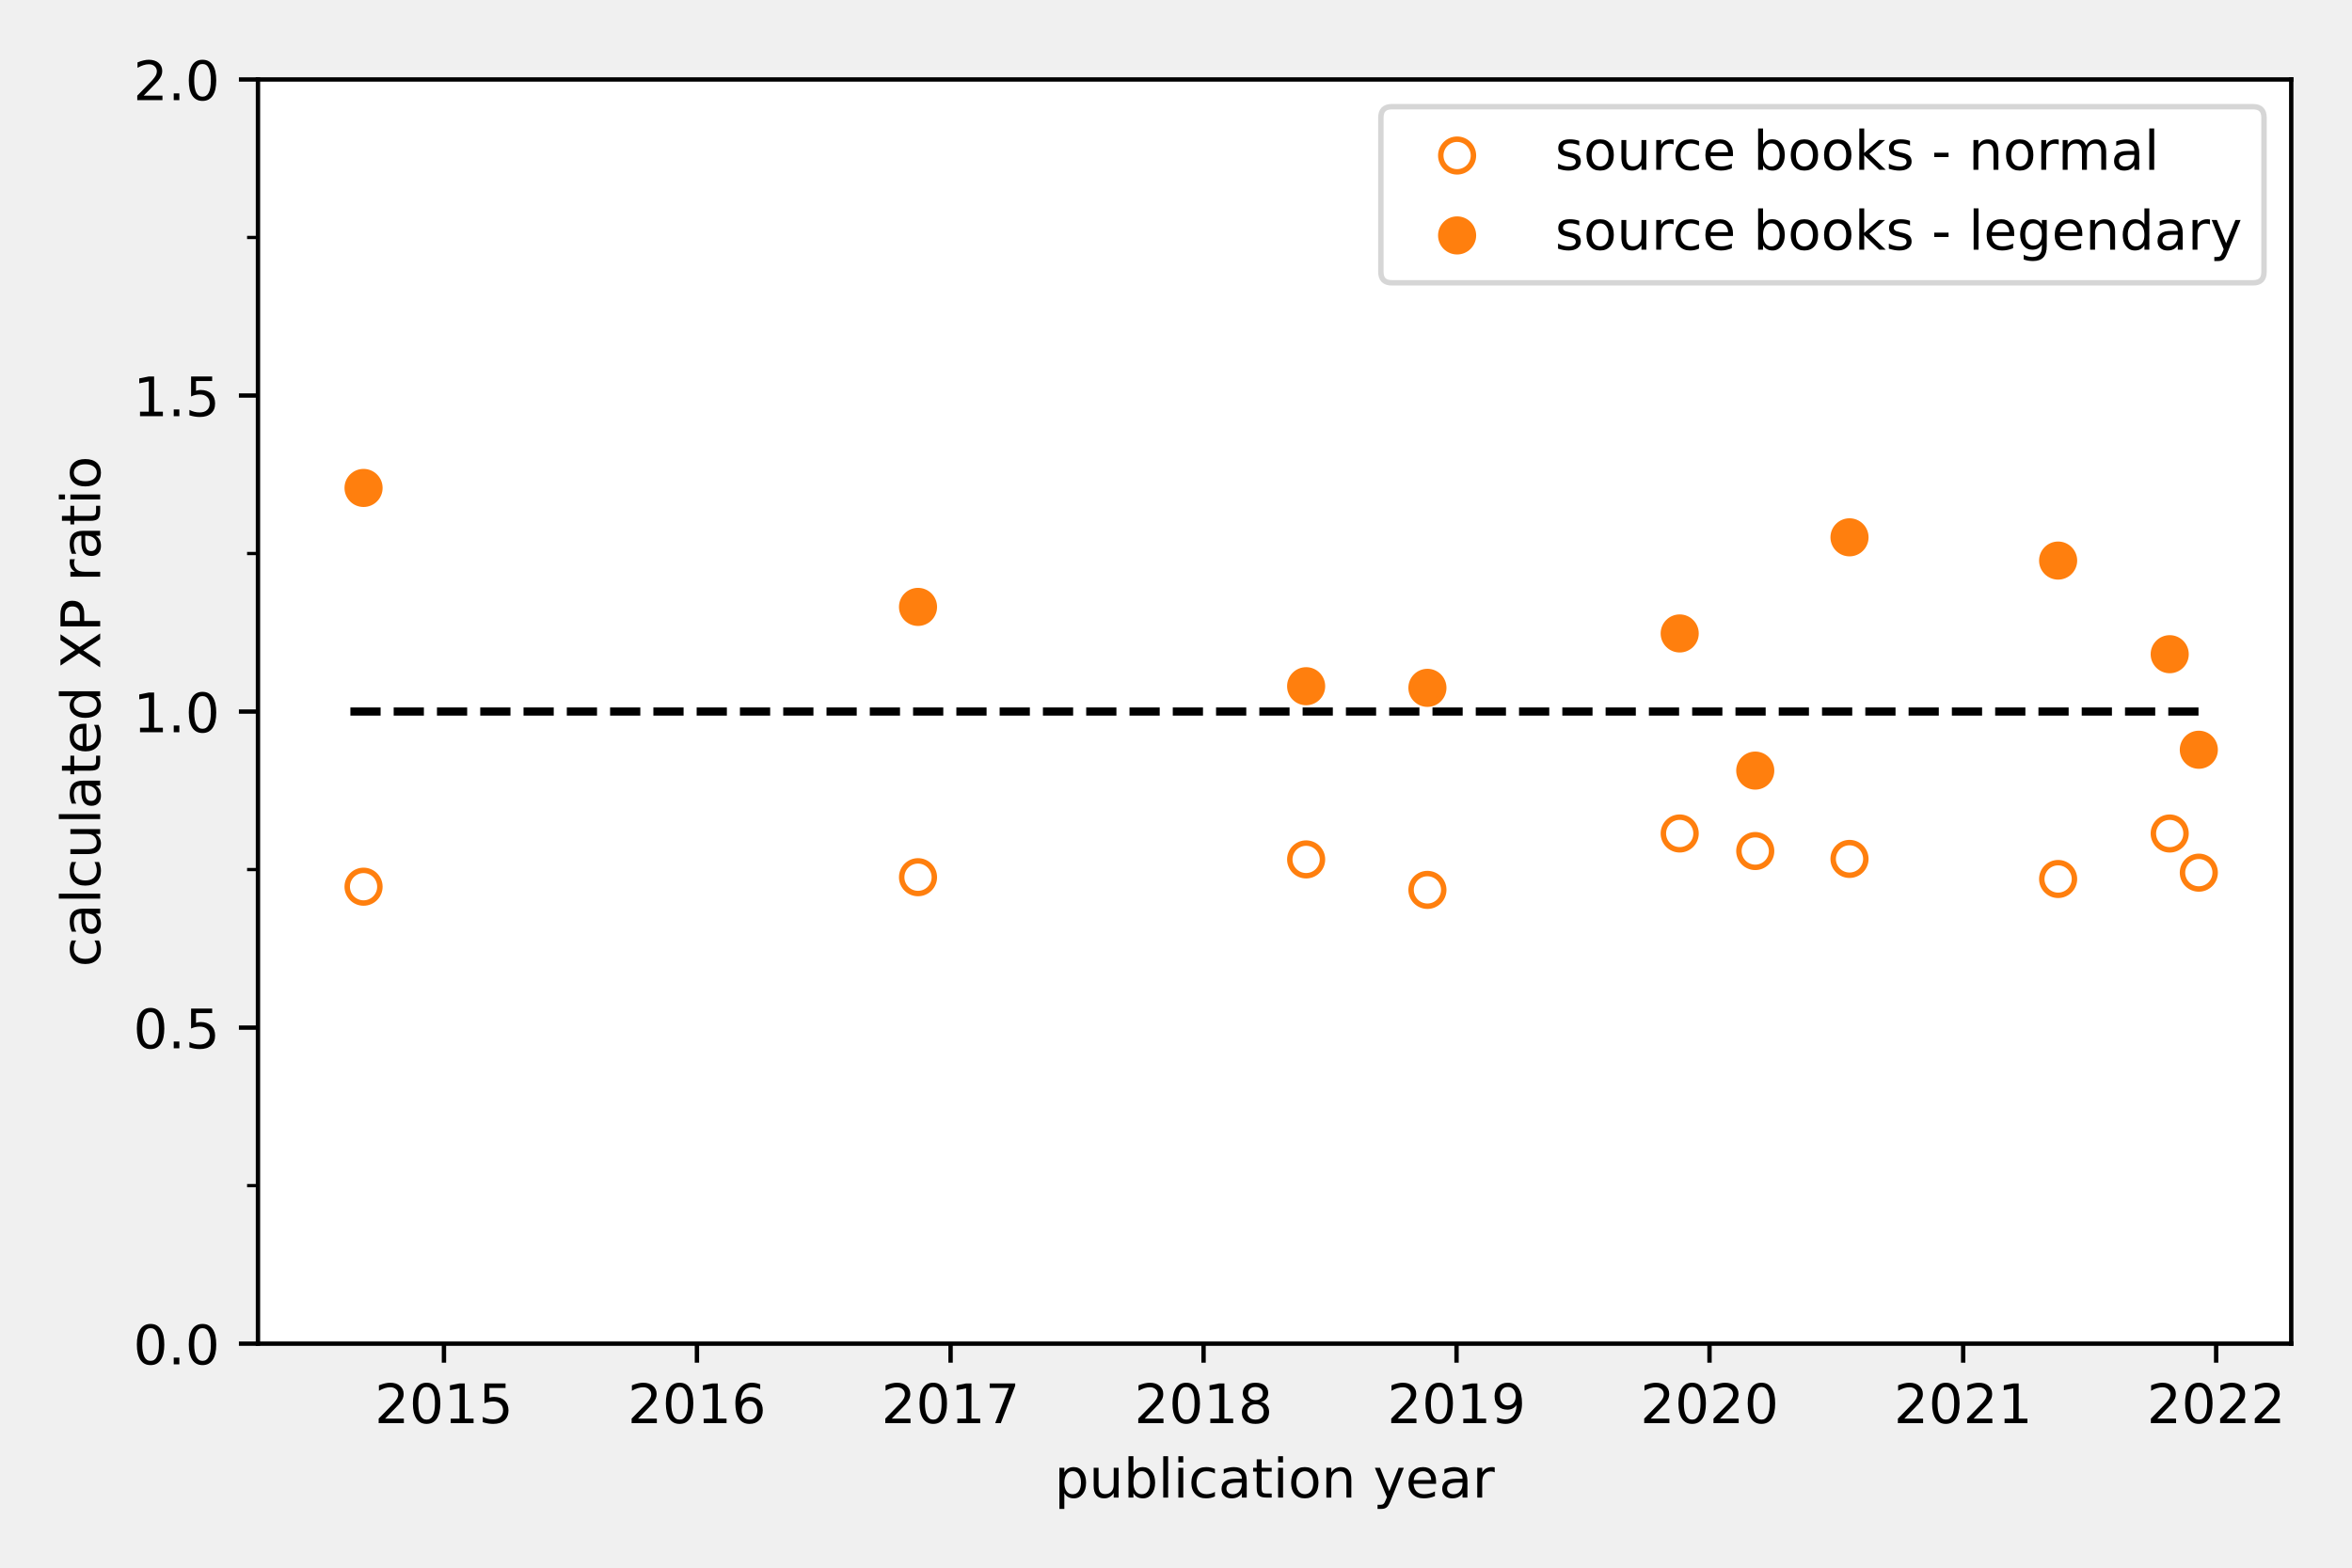
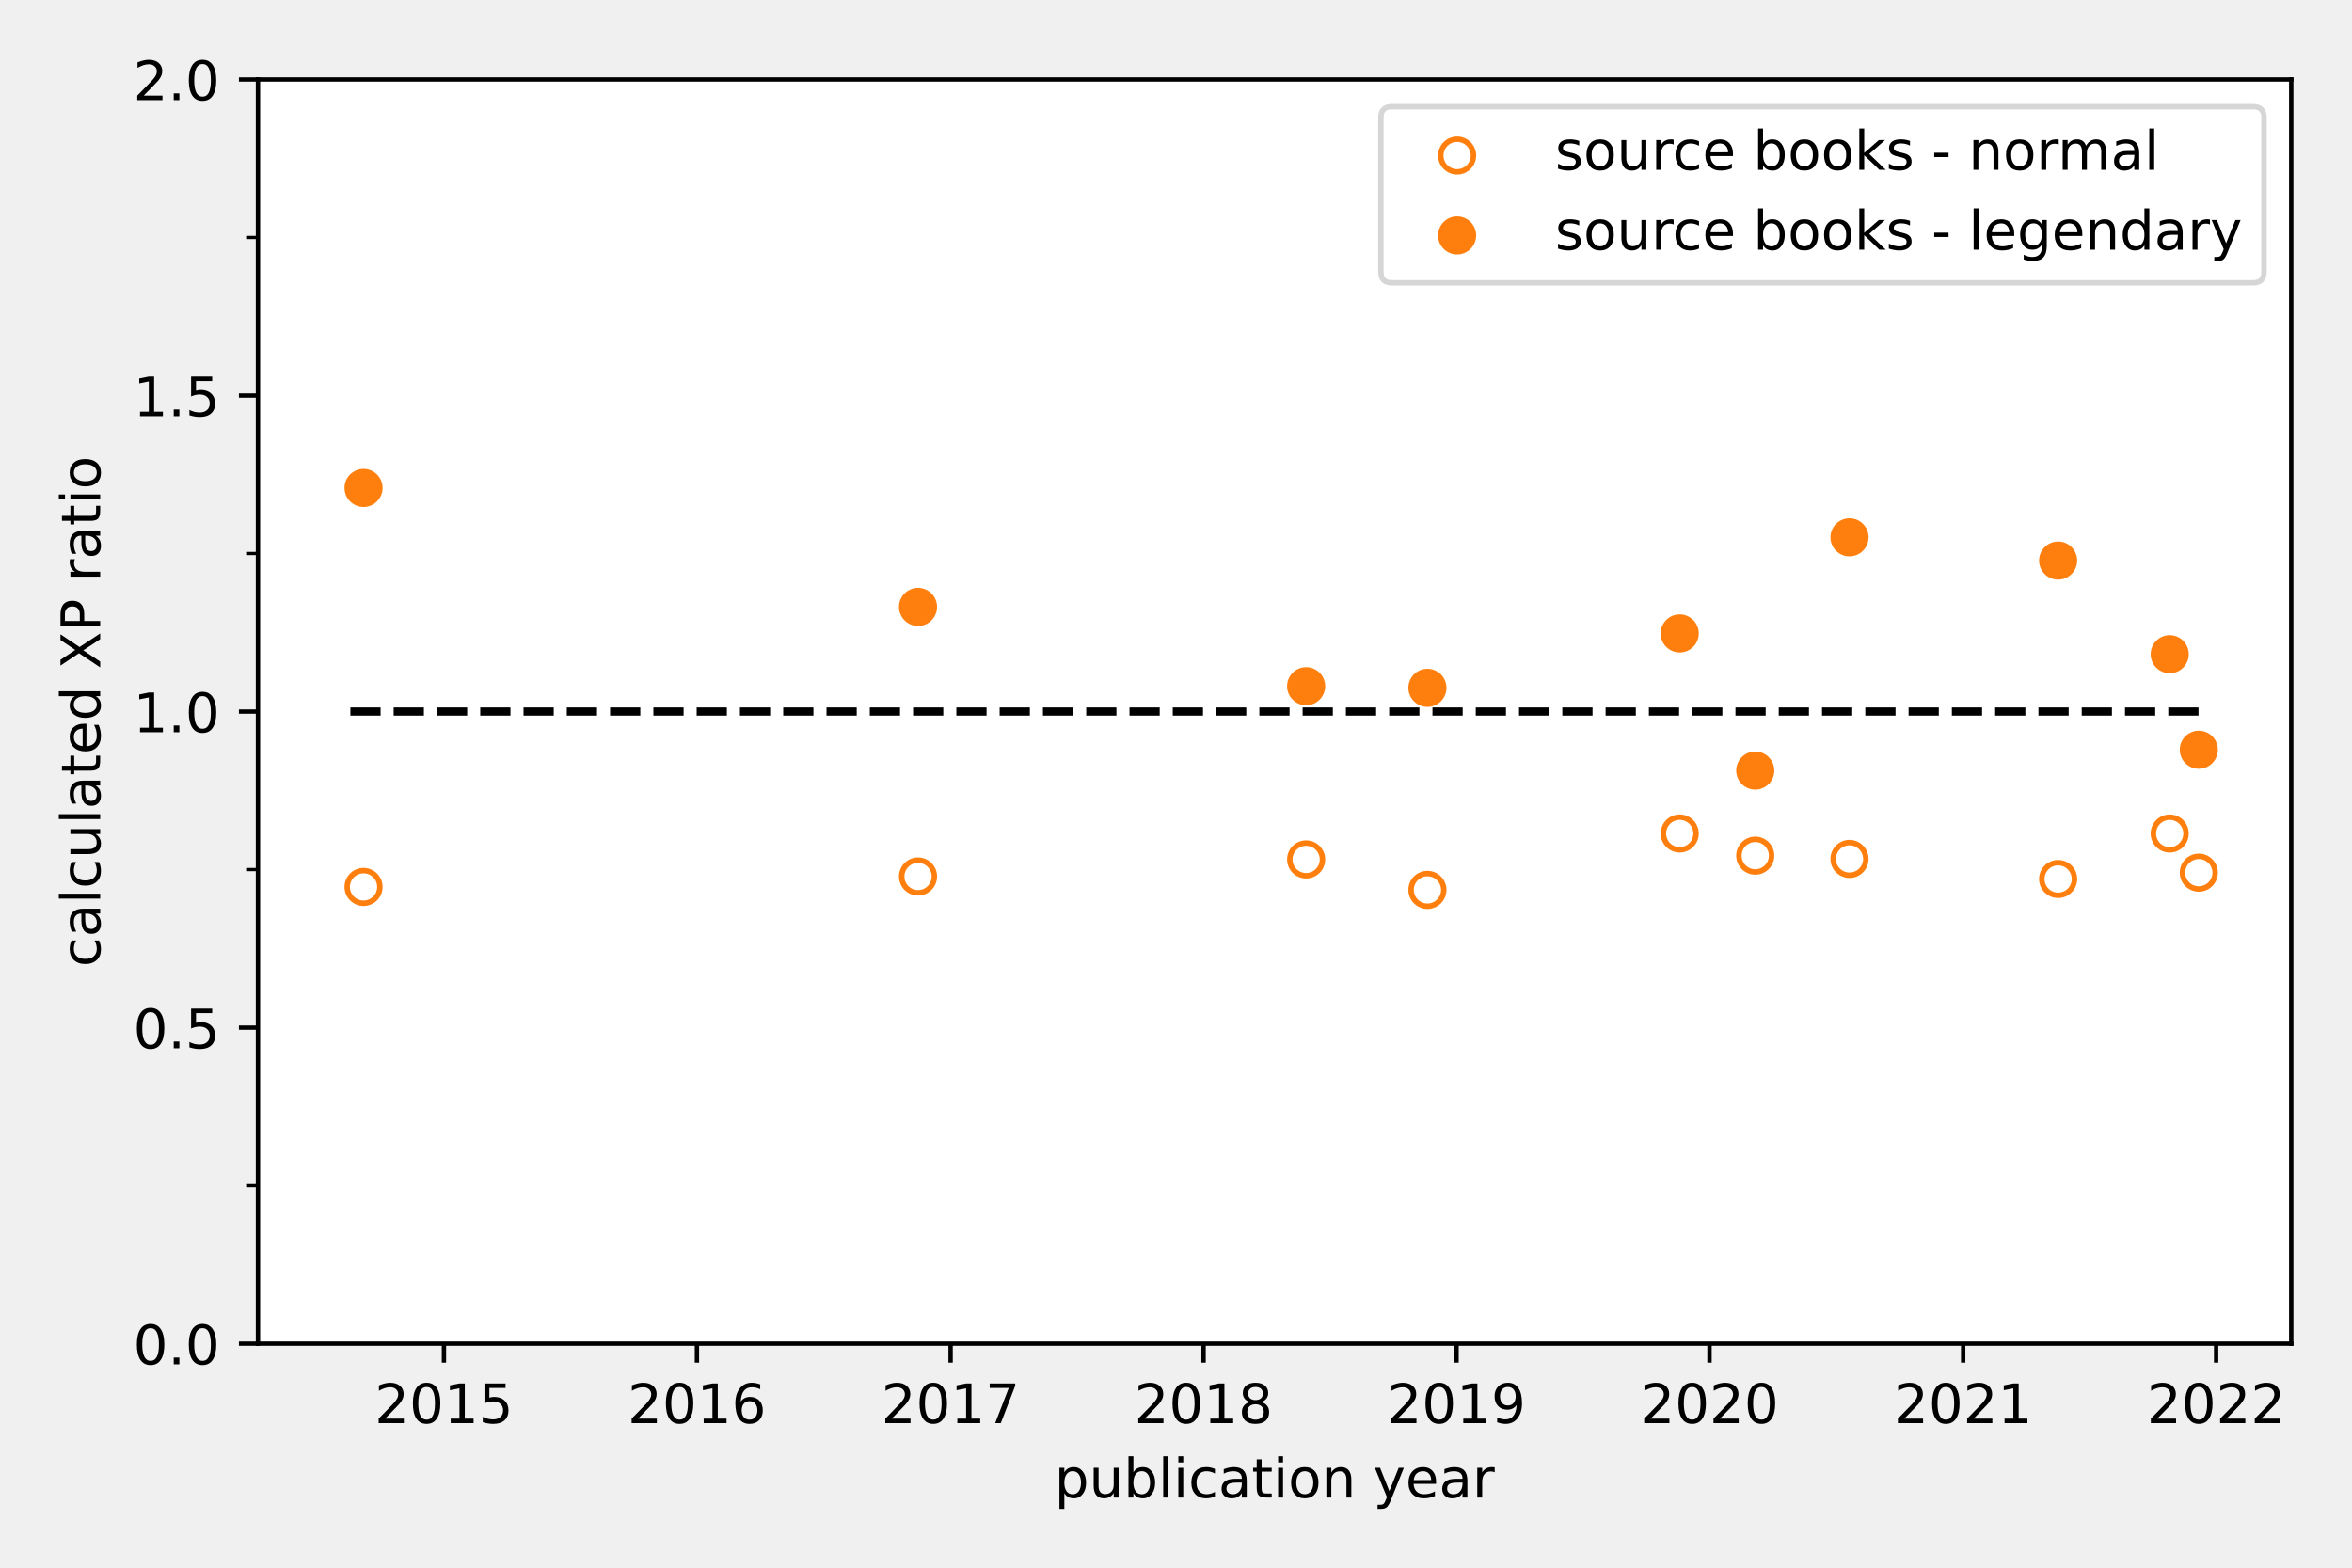
<svg xmlns="http://www.w3.org/2000/svg" xmlns:xlink="http://www.w3.org/1999/xlink" height="288pt" version="1.1" viewBox="0 0 432 288" width="432pt">
  <defs>
    <style type="text/css">*{stroke-linecap:butt;stroke-linejoin:round;}</style>
  </defs>
  <g id="figure_1">
    <g id="patch_1">
      <path d="M 0 288  L 432 288  L 432 0  L 0 0  z " style="fill:none;" />
    </g>
    <g id="axes_1">
      <g id="patch_2">
        <path d="M 47.381 246.844  L 420.84 246.844  L 420.84 14.599  L 47.381 14.599  z " style="fill:#ffffff;" />
      </g>
      <g id="PathCollection_1">
        <defs>
-           <path d="M 0 3  C 0.796 3 1.559 2.684 2.121 2.121  C 2.684 1.559 3 0.796 3 -0  C 3 -0.796 2.684 -1.559 2.121 -2.121  C 1.559 -2.684 0.796 -3 0 -3  C -0.796 -3 -1.559 -2.684 -2.121 -2.121  C -2.684 -1.559 -3 -0.796 -3 0  C -3 0.796 -2.684 1.559 -2.121 2.121  C -1.559 2.684 -0.796 3 0 3  z " id="C0_0_295afe7f9f" />
+           <path d="M 0 3  C 0.796 3 1.559 2.684 2.121 2.121  C 2.684 1.559 3 0.796 3 -0  C 3 -0.796 2.684 -1.559 2.121 -2.121  C 1.559 -2.684 0.796 -3 0 -3  C -0.796 -3 -1.559 -2.684 -2.121 -2.121  C -2.684 -1.559 -3 -0.796 -3 0  C -3 0.796 -2.684 1.559 -2.121 2.121  C -1.559 2.684 -0.796 3 0 3  z " id="C0_0_78874520a0" />
        </defs>
-         <g clip-path="url(#pb93bf163ab)">
-           <use style="fill:none;stroke:#ff7f0e;" x="66.775" xlink:href="#C0_0_295afe7f9f" y="162.896" />
-         </g>
-         <g clip-path="url(#pb93bf163ab)">
-           <use style="fill:none;stroke:#ff7f0e;" x="168.615" xlink:href="#C0_0_295afe7f9f" y="161.152" />
-         </g>
-         <g clip-path="url(#pb93bf163ab)">
-           <use style="fill:none;stroke:#ff7f0e;" x="239.903" xlink:href="#C0_0_295afe7f9f" y="157.883" />
-         </g>
-         <g clip-path="url(#pb93bf163ab)">
-           <use style="fill:none;stroke:#ff7f0e;" x="262.18" xlink:href="#C0_0_295afe7f9f" y="163.482" />
-         </g>
-         <g clip-path="url(#pb93bf163ab)">
-           <use style="fill:none;stroke:#ff7f0e;" x="308.517" xlink:href="#C0_0_295afe7f9f" y="153.119" />
-         </g>
-         <g clip-path="url(#pb93bf163ab)">
-           <use style="fill:none;stroke:#ff7f0e;" x="322.393" xlink:href="#C0_0_295afe7f9f" y="156.344" />
-         </g>
-         <g clip-path="url(#pb93bf163ab)">
-           <use style="fill:none;stroke:#ff7f0e;" x="339.706" xlink:href="#C0_0_295afe7f9f" y="157.791" />
-         </g>
-         <g clip-path="url(#pb93bf163ab)">
-           <use style="fill:none;stroke:#ff7f0e;" x="378.023" xlink:href="#C0_0_295afe7f9f" y="161.48" />
-         </g>
-         <g clip-path="url(#pb93bf163ab)">
-           <use style="fill:none;stroke:#ff7f0e;" x="398.518" xlink:href="#C0_0_295afe7f9f" y="153.124" />
-         </g>
-         <g clip-path="url(#pb93bf163ab)">
-           <use style="fill:none;stroke:#ff7f0e;" x="403.865" xlink:href="#C0_0_295afe7f9f" y="160.316" />
+         <g clip-path="url(#pe27e375b12)">
+           <use style="fill:none;stroke:#ff7f0e;" x="66.775" xlink:href="#C0_0_78874520a0" y="162.939" />
+         </g>
+         <g clip-path="url(#pe27e375b12)">
+           <use style="fill:none;stroke:#ff7f0e;" x="168.615" xlink:href="#C0_0_78874520a0" y="161.017" />
+         </g>
+         <g clip-path="url(#pe27e375b12)">
+           <use style="fill:none;stroke:#ff7f0e;" x="239.903" xlink:href="#C0_0_78874520a0" y="157.883" />
+         </g>
+         <g clip-path="url(#pe27e375b12)">
+           <use style="fill:none;stroke:#ff7f0e;" x="262.18" xlink:href="#C0_0_78874520a0" y="163.482" />
+         </g>
+         <g clip-path="url(#pe27e375b12)">
+           <use style="fill:none;stroke:#ff7f0e;" x="308.517" xlink:href="#C0_0_78874520a0" y="153.119" />
+         </g>
+         <g clip-path="url(#pe27e375b12)">
+           <use style="fill:none;stroke:#ff7f0e;" x="322.393" xlink:href="#C0_0_78874520a0" y="157.192" />
+         </g>
+         <g clip-path="url(#pe27e375b12)">
+           <use style="fill:none;stroke:#ff7f0e;" x="339.706" xlink:href="#C0_0_78874520a0" y="157.791" />
+         </g>
+         <g clip-path="url(#pe27e375b12)">
+           <use style="fill:none;stroke:#ff7f0e;" x="378.023" xlink:href="#C0_0_78874520a0" y="161.48" />
+         </g>
+         <g clip-path="url(#pe27e375b12)">
+           <use style="fill:none;stroke:#ff7f0e;" x="398.518" xlink:href="#C0_0_78874520a0" y="153.124" />
+         </g>
+         <g clip-path="url(#pe27e375b12)">
+           <use style="fill:none;stroke:#ff7f0e;" x="403.865" xlink:href="#C0_0_78874520a0" y="160.316" />
        </g>
      </g>
      <g id="PathCollection_2">
        <defs>
-           <path d="M 0 3  C 0.796 3 1.559 2.684 2.121 2.121  C 2.684 1.559 3 0.796 3 0  C 3 -0.796 2.684 -1.559 2.121 -2.121  C 1.559 -2.684 0.796 -3 0 -3  C -0.796 -3 -1.559 -2.684 -2.121 -2.121  C -2.684 -1.559 -3 -0.796 -3 0  C -3 0.796 -2.684 1.559 -2.121 2.121  C -1.559 2.684 -0.796 3 0 3  z " id="m2cb273b0f8" style="stroke:#ff7f0e;" />
+           <path d="M 0 3  C 0.796 3 1.559 2.684 2.121 2.121  C 2.684 1.559 3 0.796 3 0  C 3 -0.796 2.684 -1.559 2.121 -2.121  C 1.559 -2.684 0.796 -3 0 -3  C -0.796 -3 -1.559 -2.684 -2.121 -2.121  C -2.684 -1.559 -3 -0.796 -3 0  C -3 0.796 -2.684 1.559 -2.121 2.121  C -1.559 2.684 -0.796 3 0 3  z " id="mf223917d2d" style="stroke:#ff7f0e;" />
        </defs>
-         <g clip-path="url(#pb93bf163ab)">
-           <use style="fill:#ff7f0e;stroke:#ff7f0e;" x="66.775" xlink:href="#m2cb273b0f8" y="89.64" />
-           <use style="fill:#ff7f0e;stroke:#ff7f0e;" x="168.615" xlink:href="#m2cb273b0f8" y="111.495" />
-           <use style="fill:#ff7f0e;stroke:#ff7f0e;" x="239.903" xlink:href="#m2cb273b0f8" y="126.065" />
-           <use style="fill:#ff7f0e;stroke:#ff7f0e;" x="262.18" xlink:href="#m2cb273b0f8" y="126.365" />
-           <use style="fill:#ff7f0e;stroke:#ff7f0e;" x="308.517" xlink:href="#m2cb273b0f8" y="116.371" />
-           <use style="fill:#ff7f0e;stroke:#ff7f0e;" x="322.393" xlink:href="#m2cb273b0f8" y="141.567" />
-           <use style="fill:#ff7f0e;stroke:#ff7f0e;" x="339.706" xlink:href="#m2cb273b0f8" y="98.712" />
-           <use style="fill:#ff7f0e;stroke:#ff7f0e;" x="378.023" xlink:href="#m2cb273b0f8" y="102.984" />
-           <use style="fill:#ff7f0e;stroke:#ff7f0e;" x="398.518" xlink:href="#m2cb273b0f8" y="120.184" />
-           <use style="fill:#ff7f0e;stroke:#ff7f0e;" x="403.865" xlink:href="#m2cb273b0f8" y="137.736" />
+         <g clip-path="url(#pe27e375b12)">
+           <use style="fill:#ff7f0e;stroke:#ff7f0e;" x="66.775" xlink:href="#mf223917d2d" y="89.64" />
+           <use style="fill:#ff7f0e;stroke:#ff7f0e;" x="168.615" xlink:href="#mf223917d2d" y="111.495" />
+           <use style="fill:#ff7f0e;stroke:#ff7f0e;" x="239.903" xlink:href="#mf223917d2d" y="126.065" />
+           <use style="fill:#ff7f0e;stroke:#ff7f0e;" x="262.18" xlink:href="#mf223917d2d" y="126.365" />
+           <use style="fill:#ff7f0e;stroke:#ff7f0e;" x="308.517" xlink:href="#mf223917d2d" y="116.371" />
+           <use style="fill:#ff7f0e;stroke:#ff7f0e;" x="322.393" xlink:href="#mf223917d2d" y="141.567" />
+           <use style="fill:#ff7f0e;stroke:#ff7f0e;" x="339.706" xlink:href="#mf223917d2d" y="98.712" />
+           <use style="fill:#ff7f0e;stroke:#ff7f0e;" x="378.023" xlink:href="#mf223917d2d" y="102.984" />
+           <use style="fill:#ff7f0e;stroke:#ff7f0e;" x="398.518" xlink:href="#mf223917d2d" y="120.184" />
+           <use style="fill:#ff7f0e;stroke:#ff7f0e;" x="403.865" xlink:href="#mf223917d2d" y="137.736" />
        </g>
      </g>
      <g id="matplotlib.axis_1">
        <g id="xtick_1">
          <g id="line2d_1">
            <defs>
-               <path d="M 0 0  L 0 3.5  " id="m33bad75047" style="stroke:#000000;stroke-width:0.8;" />
-             </defs>
-             <g>
-               <use style="stroke:#000000;stroke-width:0.8;" x="81.542" xlink:href="#m33bad75047" y="246.844" />
+               <path d="M 0 0  L 0 3.5  " id="mf3218c43c8" style="stroke:#000000;stroke-width:0.8;" />
+             </defs>
+             <g>
+               <use style="stroke:#000000;stroke-width:0.8;" x="81.542" xlink:href="#mf3218c43c8" y="246.844" />
            </g>
          </g>
          <g id="text_1">
            <g transform="translate(68.8171 261.4422)scale(0.1 -0.1)">
              <defs>
                <path d="M 19.188 8.297  L 53.609 8.297  L 53.609 0  L 7.328 0  L 7.328 8.297  Q 12.938 14.109 22.625 23.891  Q 32.328 33.688 34.812 36.531  Q 39.547 41.844 41.422 45.531  Q 43.312 49.219 43.312 52.781  Q 43.312 58.594 39.234 62.25  Q 35.156 65.922 28.609 65.922  Q 23.969 65.922 18.812 64.312  Q 13.672 62.703 7.812 59.422  L 7.812 69.391  Q 13.766 71.781 18.938 73  Q 24.125 74.219 28.422 74.219  Q 39.75 74.219 46.484 68.547  Q 53.219 62.891 53.219 53.422  Q 53.219 48.922 51.531 44.891  Q 49.859 40.875 45.406 35.406  Q 44.188 33.984 37.641 27.219  Q 31.109 20.453 19.188 8.297  z " id="DejaVuSans-50" />
                <path d="M 31.781 66.406  Q 24.172 66.406 20.328 58.906  Q 16.5 51.422 16.5 36.375  Q 16.5 21.391 20.328 13.891  Q 24.172 6.391 31.781 6.391  Q 39.453 6.391 43.281 13.891  Q 47.125 21.391 47.125 36.375  Q 47.125 51.422 43.281 58.906  Q 39.453 66.406 31.781 66.406  z M 31.781 74.219  Q 44.047 74.219 50.516 64.516  Q 56.984 54.828 56.984 36.375  Q 56.984 17.969 50.516 8.266  Q 44.047 -1.422 31.781 -1.422  Q 19.531 -1.422 13.062 8.266  Q 6.594 17.969 6.594 36.375  Q 6.594 54.828 13.062 64.516  Q 19.531 74.219 31.781 74.219  z " id="DejaVuSans-48" />
                <path d="M 12.406 8.297  L 28.516 8.297  L 28.516 63.922  L 10.984 60.406  L 10.984 69.391  L 28.422 72.906  L 38.281 72.906  L 38.281 8.297  L 54.391 8.297  L 54.391 0  L 12.406 0  z " id="DejaVuSans-49" />
                <path d="M 10.797 72.906  L 49.516 72.906  L 49.516 64.594  L 19.828 64.594  L 19.828 46.734  Q 21.969 47.469 24.109 47.828  Q 26.266 48.188 28.422 48.188  Q 40.625 48.188 47.75 41.5  Q 54.891 34.812 54.891 23.391  Q 54.891 11.625 47.562 5.094  Q 40.234 -1.422 26.906 -1.422  Q 22.312 -1.422 17.547 -0.641  Q 12.797 0.141 7.719 1.703  L 7.719 11.625  Q 12.109 9.234 16.797 8.062  Q 21.484 6.891 26.703 6.891  Q 35.156 6.891 40.078 11.328  Q 45.016 15.766 45.016 23.391  Q 45.016 31 40.078 35.438  Q 35.156 39.891 26.703 39.891  Q 22.75 39.891 18.812 39.016  Q 14.891 38.141 10.797 36.281  z " id="DejaVuSans-53" />
              </defs>
              <use xlink:href="#DejaVuSans-50" />
              <use x="63.623" xlink:href="#DejaVuSans-48" />
              <use x="127.246" xlink:href="#DejaVuSans-49" />
              <use x="190.869" xlink:href="#DejaVuSans-53" />
            </g>
          </g>
        </g>
        <g id="xtick_2">
          <g id="line2d_2">
            <g>
-               <use style="stroke:#000000;stroke-width:0.8;" x="128.006" xlink:href="#m33bad75047" y="246.844" />
+               <use style="stroke:#000000;stroke-width:0.8;" x="128.006" xlink:href="#mf3218c43c8" y="246.844" />
            </g>
          </g>
          <g id="text_2">
            <g transform="translate(115.2815 261.4422)scale(0.1 -0.1)">
              <defs>
                <path d="M 33.016 40.375  Q 26.375 40.375 22.484 35.828  Q 18.609 31.297 18.609 23.391  Q 18.609 15.531 22.484 10.953  Q 26.375 6.391 33.016 6.391  Q 39.656 6.391 43.531 10.953  Q 47.406 15.531 47.406 23.391  Q 47.406 31.297 43.531 35.828  Q 39.656 40.375 33.016 40.375  z M 52.594 71.297  L 52.594 62.312  Q 48.875 64.062 45.094 64.984  Q 41.312 65.922 37.594 65.922  Q 27.828 65.922 22.672 59.328  Q 17.531 52.734 16.797 39.406  Q 19.672 43.656 24.016 45.922  Q 28.375 48.188 33.594 48.188  Q 44.578 48.188 50.953 41.516  Q 57.328 34.859 57.328 23.391  Q 57.328 12.156 50.688 5.359  Q 44.047 -1.422 33.016 -1.422  Q 20.359 -1.422 13.672 8.266  Q 6.984 17.969 6.984 36.375  Q 6.984 53.656 15.188 63.938  Q 23.391 74.219 37.203 74.219  Q 40.922 74.219 44.703 73.484  Q 48.484 72.75 52.594 71.297  z " id="DejaVuSans-54" />
              </defs>
              <use xlink:href="#DejaVuSans-50" />
              <use x="63.623" xlink:href="#DejaVuSans-48" />
              <use x="127.246" xlink:href="#DejaVuSans-49" />
              <use x="190.869" xlink:href="#DejaVuSans-54" />
            </g>
          </g>
        </g>
        <g id="xtick_3">
          <g id="line2d_3">
            <g>
-               <use style="stroke:#000000;stroke-width:0.8;" x="174.598" xlink:href="#m33bad75047" y="246.844" />
+               <use style="stroke:#000000;stroke-width:0.8;" x="174.598" xlink:href="#mf3218c43c8" y="246.844" />
            </g>
          </g>
          <g id="text_3">
            <g transform="translate(161.8731 261.4422)scale(0.1 -0.1)">
              <defs>
                <path d="M 8.203 72.906  L 55.078 72.906  L 55.078 68.703  L 28.609 0  L 18.312 0  L 43.219 64.594  L 8.203 64.594  z " id="DejaVuSans-55" />
              </defs>
              <use xlink:href="#DejaVuSans-50" />
              <use x="63.623" xlink:href="#DejaVuSans-48" />
              <use x="127.246" xlink:href="#DejaVuSans-49" />
              <use x="190.869" xlink:href="#DejaVuSans-55" />
            </g>
          </g>
        </g>
        <g id="xtick_4">
          <g id="line2d_4">
            <g>
-               <use style="stroke:#000000;stroke-width:0.8;" x="221.062" xlink:href="#m33bad75047" y="246.844" />
+               <use style="stroke:#000000;stroke-width:0.8;" x="221.062" xlink:href="#mf3218c43c8" y="246.844" />
            </g>
          </g>
          <g id="text_4">
            <g transform="translate(208.3375 261.4422)scale(0.1 -0.1)">
              <defs>
                <path d="M 31.781 34.625  Q 24.75 34.625 20.719 30.859  Q 16.703 27.094 16.703 20.516  Q 16.703 13.922 20.719 10.156  Q 24.75 6.391 31.781 6.391  Q 38.812 6.391 42.859 10.172  Q 46.922 13.969 46.922 20.516  Q 46.922 27.094 42.891 30.859  Q 38.875 34.625 31.781 34.625  z M 21.922 38.812  Q 15.578 40.375 12.031 44.719  Q 8.5 49.078 8.5 55.328  Q 8.5 64.062 14.719 69.141  Q 20.953 74.219 31.781 74.219  Q 42.672 74.219 48.875 69.141  Q 55.078 64.062 55.078 55.328  Q 55.078 49.078 51.531 44.719  Q 48 40.375 41.703 38.812  Q 48.828 37.156 52.797 32.312  Q 56.781 27.484 56.781 20.516  Q 56.781 9.906 50.312 4.234  Q 43.844 -1.422 31.781 -1.422  Q 19.734 -1.422 13.25 4.234  Q 6.781 9.906 6.781 20.516  Q 6.781 27.484 10.781 32.312  Q 14.797 37.156 21.922 38.812  z M 18.312 54.391  Q 18.312 48.734 21.844 45.562  Q 25.391 42.391 31.781 42.391  Q 38.141 42.391 41.719 45.562  Q 45.312 48.734 45.312 54.391  Q 45.312 60.062 41.719 63.234  Q 38.141 66.406 31.781 66.406  Q 25.391 66.406 21.844 63.234  Q 18.312 60.062 18.312 54.391  z " id="DejaVuSans-56" />
              </defs>
              <use xlink:href="#DejaVuSans-50" />
              <use x="63.623" xlink:href="#DejaVuSans-48" />
              <use x="127.246" xlink:href="#DejaVuSans-49" />
              <use x="190.869" xlink:href="#DejaVuSans-56" />
            </g>
          </g>
        </g>
        <g id="xtick_5">
          <g id="line2d_5">
            <g>
-               <use style="stroke:#000000;stroke-width:0.8;" x="267.527" xlink:href="#m33bad75047" y="246.844" />
+               <use style="stroke:#000000;stroke-width:0.8;" x="267.527" xlink:href="#mf3218c43c8" y="246.844" />
            </g>
          </g>
          <g id="text_5">
            <g transform="translate(254.8018 261.4422)scale(0.1 -0.1)">
              <defs>
                <path d="M 10.984 1.516  L 10.984 10.5  Q 14.703 8.734 18.5 7.812  Q 22.312 6.891 25.984 6.891  Q 35.75 6.891 40.891 13.453  Q 46.047 20.016 46.781 33.406  Q 43.953 29.203 39.594 26.953  Q 35.25 24.703 29.984 24.703  Q 19.047 24.703 12.672 31.312  Q 6.297 37.938 6.297 49.422  Q 6.297 60.641 12.938 67.422  Q 19.578 74.219 30.609 74.219  Q 43.266 74.219 49.922 64.516  Q 56.594 54.828 56.594 36.375  Q 56.594 19.141 48.406 8.859  Q 40.234 -1.422 26.422 -1.422  Q 22.703 -1.422 18.891 -0.688  Q 15.094 0.047 10.984 1.516  z M 30.609 32.422  Q 37.25 32.422 41.125 36.953  Q 45.016 41.5 45.016 49.422  Q 45.016 57.281 41.125 61.844  Q 37.25 66.406 30.609 66.406  Q 23.969 66.406 20.094 61.844  Q 16.219 57.281 16.219 49.422  Q 16.219 41.5 20.094 36.953  Q 23.969 32.422 30.609 32.422  z " id="DejaVuSans-57" />
              </defs>
              <use xlink:href="#DejaVuSans-50" />
              <use x="63.623" xlink:href="#DejaVuSans-48" />
              <use x="127.246" xlink:href="#DejaVuSans-49" />
              <use x="190.869" xlink:href="#DejaVuSans-57" />
            </g>
          </g>
        </g>
        <g id="xtick_6">
          <g id="line2d_6">
            <g>
-               <use style="stroke:#000000;stroke-width:0.8;" x="313.991" xlink:href="#m33bad75047" y="246.844" />
+               <use style="stroke:#000000;stroke-width:0.8;" x="313.991" xlink:href="#mf3218c43c8" y="246.844" />
            </g>
          </g>
          <g id="text_6">
            <g transform="translate(301.2662 261.4422)scale(0.1 -0.1)">
              <use xlink:href="#DejaVuSans-50" />
              <use x="63.623" xlink:href="#DejaVuSans-48" />
              <use x="127.246" xlink:href="#DejaVuSans-50" />
              <use x="190.869" xlink:href="#DejaVuSans-48" />
            </g>
          </g>
        </g>
        <g id="xtick_7">
          <g id="line2d_7">
            <g>
-               <use style="stroke:#000000;stroke-width:0.8;" x="360.583" xlink:href="#m33bad75047" y="246.844" />
+               <use style="stroke:#000000;stroke-width:0.8;" x="360.583" xlink:href="#mf3218c43c8" y="246.844" />
            </g>
          </g>
          <g id="text_7">
            <g transform="translate(347.8579 261.4422)scale(0.1 -0.1)">
              <use xlink:href="#DejaVuSans-50" />
              <use x="63.623" xlink:href="#DejaVuSans-48" />
              <use x="127.246" xlink:href="#DejaVuSans-50" />
              <use x="190.869" xlink:href="#DejaVuSans-49" />
            </g>
          </g>
        </g>
        <g id="xtick_8">
          <g id="line2d_8">
            <g>
-               <use style="stroke:#000000;stroke-width:0.8;" x="407.047" xlink:href="#m33bad75047" y="246.844" />
+               <use style="stroke:#000000;stroke-width:0.8;" x="407.047" xlink:href="#mf3218c43c8" y="246.844" />
            </g>
          </g>
          <g id="text_8">
            <g transform="translate(394.3222 261.4422)scale(0.1 -0.1)">
              <use xlink:href="#DejaVuSans-50" />
              <use x="63.623" xlink:href="#DejaVuSans-48" />
              <use x="127.246" xlink:href="#DejaVuSans-50" />
              <use x="190.869" xlink:href="#DejaVuSans-50" />
            </g>
          </g>
        </g>
        <g id="text_9">
          <g transform="translate(193.6802 275.1203)scale(0.1 -0.1)">
            <defs>
              <path d="M 18.109 8.203  L 18.109 -20.797  L 9.078 -20.797  L 9.078 54.688  L 18.109 54.688  L 18.109 46.391  Q 20.953 51.266 25.266 53.625  Q 29.594 56 35.594 56  Q 45.562 56 51.781 48.094  Q 58.016 40.188 58.016 27.297  Q 58.016 14.406 51.781 6.484  Q 45.562 -1.422 35.594 -1.422  Q 29.594 -1.422 25.266 0.953  Q 20.953 3.328 18.109 8.203  z M 48.688 27.297  Q 48.688 37.203 44.609 42.844  Q 40.531 48.484 33.406 48.484  Q 26.266 48.484 22.188 42.844  Q 18.109 37.203 18.109 27.297  Q 18.109 17.391 22.188 11.75  Q 26.266 6.109 33.406 6.109  Q 40.531 6.109 44.609 11.75  Q 48.688 17.391 48.688 27.297  z " id="DejaVuSans-112" />
              <path d="M 8.5 21.578  L 8.5 54.688  L 17.484 54.688  L 17.484 21.922  Q 17.484 14.156 20.5 10.266  Q 23.531 6.391 29.594 6.391  Q 36.859 6.391 41.078 11.031  Q 45.312 15.672 45.312 23.688  L 45.312 54.688  L 54.297 54.688  L 54.297 0  L 45.312 0  L 45.312 8.406  Q 42.047 3.422 37.719 1  Q 33.406 -1.422 27.688 -1.422  Q 18.266 -1.422 13.375 4.438  Q 8.5 10.297 8.5 21.578  z M 31.109 56  z " id="DejaVuSans-117" />
              <path d="M 48.688 27.297  Q 48.688 37.203 44.609 42.844  Q 40.531 48.484 33.406 48.484  Q 26.266 48.484 22.188 42.844  Q 18.109 37.203 18.109 27.297  Q 18.109 17.391 22.188 11.75  Q 26.266 6.109 33.406 6.109  Q 40.531 6.109 44.609 11.75  Q 48.688 17.391 48.688 27.297  z M 18.109 46.391  Q 20.953 51.266 25.266 53.625  Q 29.594 56 35.594 56  Q 45.562 56 51.781 48.094  Q 58.016 40.188 58.016 27.297  Q 58.016 14.406 51.781 6.484  Q 45.562 -1.422 35.594 -1.422  Q 29.594 -1.422 25.266 0.953  Q 20.953 3.328 18.109 8.203  L 18.109 0  L 9.078 0  L 9.078 75.984  L 18.109 75.984  z " id="DejaVuSans-98" />
              <path d="M 9.422 75.984  L 18.406 75.984  L 18.406 0  L 9.422 0  z " id="DejaVuSans-108" />
              <path d="M 9.422 54.688  L 18.406 54.688  L 18.406 0  L 9.422 0  z M 9.422 75.984  L 18.406 75.984  L 18.406 64.594  L 9.422 64.594  z " id="DejaVuSans-105" />
              <path d="M 48.781 52.594  L 48.781 44.188  Q 44.969 46.297 41.141 47.344  Q 37.312 48.391 33.406 48.391  Q 24.656 48.391 19.812 42.844  Q 14.984 37.312 14.984 27.297  Q 14.984 17.281 19.812 11.734  Q 24.656 6.203 33.406 6.203  Q 37.312 6.203 41.141 7.25  Q 44.969 8.297 48.781 10.406  L 48.781 2.094  Q 45.016 0.344 40.984 -0.531  Q 36.969 -1.422 32.422 -1.422  Q 20.062 -1.422 12.781 6.344  Q 5.516 14.109 5.516 27.297  Q 5.516 40.672 12.859 48.328  Q 20.219 56 33.016 56  Q 37.156 56 41.109 55.141  Q 45.062 54.297 48.781 52.594  z " id="DejaVuSans-99" />
              <path d="M 34.281 27.484  Q 23.391 27.484 19.188 25  Q 14.984 22.516 14.984 16.5  Q 14.984 11.719 18.141 8.906  Q 21.297 6.109 26.703 6.109  Q 34.188 6.109 38.703 11.406  Q 43.219 16.703 43.219 25.484  L 43.219 27.484  z M 52.203 31.203  L 52.203 0  L 43.219 0  L 43.219 8.297  Q 40.141 3.328 35.547 0.953  Q 30.953 -1.422 24.312 -1.422  Q 15.922 -1.422 10.953 3.297  Q 6 8.016 6 15.922  Q 6 25.141 12.172 29.828  Q 18.359 34.516 30.609 34.516  L 43.219 34.516  L 43.219 35.406  Q 43.219 41.609 39.141 45  Q 35.062 48.391 27.688 48.391  Q 23 48.391 18.547 47.266  Q 14.109 46.141 10.016 43.891  L 10.016 52.203  Q 14.938 54.109 19.578 55.047  Q 24.219 56 28.609 56  Q 40.484 56 46.344 49.844  Q 52.203 43.703 52.203 31.203  z " id="DejaVuSans-97" />
              <path d="M 18.312 70.219  L 18.312 54.688  L 36.812 54.688  L 36.812 47.703  L 18.312 47.703  L 18.312 18.016  Q 18.312 11.328 20.141 9.422  Q 21.969 7.516 27.594 7.516  L 36.812 7.516  L 36.812 0  L 27.594 0  Q 17.188 0 13.234 3.875  Q 9.281 7.766 9.281 18.016  L 9.281 47.703  L 2.688 47.703  L 2.688 54.688  L 9.281 54.688  L 9.281 70.219  z " id="DejaVuSans-116" />
              <path d="M 30.609 48.391  Q 23.391 48.391 19.188 42.75  Q 14.984 37.109 14.984 27.297  Q 14.984 17.484 19.156 11.844  Q 23.344 6.203 30.609 6.203  Q 37.797 6.203 41.984 11.859  Q 46.188 17.531 46.188 27.297  Q 46.188 37.016 41.984 42.703  Q 37.797 48.391 30.609 48.391  z M 30.609 56  Q 42.328 56 49.016 48.375  Q 55.719 40.766 55.719 27.297  Q 55.719 13.875 49.016 6.219  Q 42.328 -1.422 30.609 -1.422  Q 18.844 -1.422 12.172 6.219  Q 5.516 13.875 5.516 27.297  Q 5.516 40.766 12.172 48.375  Q 18.844 56 30.609 56  z " id="DejaVuSans-111" />
              <path d="M 54.891 33.016  L 54.891 0  L 45.906 0  L 45.906 32.719  Q 45.906 40.484 42.875 44.328  Q 39.844 48.188 33.797 48.188  Q 26.516 48.188 22.312 43.547  Q 18.109 38.922 18.109 30.906  L 18.109 0  L 9.078 0  L 9.078 54.688  L 18.109 54.688  L 18.109 46.188  Q 21.344 51.125 25.703 53.562  Q 30.078 56 35.797 56  Q 45.219 56 50.047 50.172  Q 54.891 44.344 54.891 33.016  z " id="DejaVuSans-110" />
              <path id="DejaVuSans-32" />
              <path d="M 32.172 -5.078  Q 28.375 -14.844 24.75 -17.812  Q 21.141 -20.797 15.094 -20.797  L 7.906 -20.797  L 7.906 -13.281  L 13.188 -13.281  Q 16.891 -13.281 18.938 -11.516  Q 21 -9.766 23.484 -3.219  L 25.094 0.875  L 2.984 54.688  L 12.5 54.688  L 29.594 11.922  L 46.688 54.688  L 56.203 54.688  z " id="DejaVuSans-121" />
              <path d="M 56.203 29.594  L 56.203 25.203  L 14.891 25.203  Q 15.484 15.922 20.484 11.062  Q 25.484 6.203 34.422 6.203  Q 39.594 6.203 44.453 7.469  Q 49.312 8.734 54.109 11.281  L 54.109 2.781  Q 49.266 0.734 44.188 -0.344  Q 39.109 -1.422 33.891 -1.422  Q 20.797 -1.422 13.156 6.188  Q 5.516 13.812 5.516 26.812  Q 5.516 40.234 12.766 48.109  Q 20.016 56 32.328 56  Q 43.359 56 49.781 48.891  Q 56.203 41.797 56.203 29.594  z M 47.219 32.234  Q 47.125 39.594 43.094 43.984  Q 39.062 48.391 32.422 48.391  Q 24.906 48.391 20.391 44.141  Q 15.875 39.891 15.188 32.172  z " id="DejaVuSans-101" />
              <path d="M 41.109 46.297  Q 39.594 47.172 37.812 47.578  Q 36.031 48 33.891 48  Q 26.266 48 22.188 43.047  Q 18.109 38.094 18.109 28.812  L 18.109 0  L 9.078 0  L 9.078 54.688  L 18.109 54.688  L 18.109 46.188  Q 20.953 51.172 25.484 53.578  Q 30.031 56 36.531 56  Q 37.453 56 38.578 55.875  Q 39.703 55.766 41.062 55.516  z " id="DejaVuSans-114" />
            </defs>
            <use xlink:href="#DejaVuSans-112" />
            <use x="63.477" xlink:href="#DejaVuSans-117" />
            <use x="126.855" xlink:href="#DejaVuSans-98" />
            <use x="190.332" xlink:href="#DejaVuSans-108" />
            <use x="218.115" xlink:href="#DejaVuSans-105" />
            <use x="245.898" xlink:href="#DejaVuSans-99" />
            <use x="300.879" xlink:href="#DejaVuSans-97" />
            <use x="362.158" xlink:href="#DejaVuSans-116" />
            <use x="401.367" xlink:href="#DejaVuSans-105" />
            <use x="429.15" xlink:href="#DejaVuSans-111" />
            <use x="490.332" xlink:href="#DejaVuSans-110" />
            <use x="553.711" xlink:href="#DejaVuSans-32" />
            <use x="585.498" xlink:href="#DejaVuSans-121" />
            <use x="644.678" xlink:href="#DejaVuSans-101" />
            <use x="706.201" xlink:href="#DejaVuSans-97" />
            <use x="767.48" xlink:href="#DejaVuSans-114" />
          </g>
        </g>
      </g>
      <g id="matplotlib.axis_2">
        <g id="ytick_1">
          <g id="line2d_9">
            <defs>
-               <path d="M 0 0  L -3.5 0  " id="m24f9beba49" style="stroke:#000000;stroke-width:0.8;" />
-             </defs>
-             <g>
-               <use style="stroke:#000000;stroke-width:0.8;" x="47.381" xlink:href="#m24f9beba49" y="246.844" />
+               <path d="M 0 0  L -3.5 0  " id="md3165e4884" style="stroke:#000000;stroke-width:0.8;" />
+             </defs>
+             <g>
+               <use style="stroke:#000000;stroke-width:0.8;" x="47.381" xlink:href="#md3165e4884" y="246.844" />
            </g>
          </g>
          <g id="text_10">
            <g transform="translate(24.47812 250.643)scale(0.1 -0.1)">
              <defs>
                <path d="M 10.688 12.406  L 21 12.406  L 21 0  L 10.688 0  z " id="DejaVuSans-46" />
              </defs>
              <use xlink:href="#DejaVuSans-48" />
              <use x="63.623" xlink:href="#DejaVuSans-46" />
              <use x="95.41" xlink:href="#DejaVuSans-48" />
            </g>
          </g>
        </g>
        <g id="ytick_2">
          <g id="line2d_10">
            <g>
-               <use style="stroke:#000000;stroke-width:0.8;" x="47.381" xlink:href="#m24f9beba49" y="188.783" />
+               <use style="stroke:#000000;stroke-width:0.8;" x="47.381" xlink:href="#md3165e4884" y="188.783" />
            </g>
          </g>
          <g id="text_11">
            <g transform="translate(24.47812 192.5818)scale(0.1 -0.1)">
              <use xlink:href="#DejaVuSans-48" />
              <use x="63.623" xlink:href="#DejaVuSans-46" />
              <use x="95.41" xlink:href="#DejaVuSans-53" />
            </g>
          </g>
        </g>
        <g id="ytick_3">
          <g id="line2d_11">
            <g>
-               <use style="stroke:#000000;stroke-width:0.8;" x="47.381" xlink:href="#m24f9beba49" y="130.721" />
+               <use style="stroke:#000000;stroke-width:0.8;" x="47.381" xlink:href="#md3165e4884" y="130.721" />
            </g>
          </g>
          <g id="text_12">
            <g transform="translate(24.47812 134.5207)scale(0.1 -0.1)">
              <use xlink:href="#DejaVuSans-49" />
              <use x="63.623" xlink:href="#DejaVuSans-46" />
              <use x="95.41" xlink:href="#DejaVuSans-48" />
            </g>
          </g>
        </g>
        <g id="ytick_4">
          <g id="line2d_12">
            <g>
-               <use style="stroke:#000000;stroke-width:0.8;" x="47.381" xlink:href="#m24f9beba49" y="72.66" />
+               <use style="stroke:#000000;stroke-width:0.8;" x="47.381" xlink:href="#md3165e4884" y="72.66" />
            </g>
          </g>
          <g id="text_13">
            <g transform="translate(24.47812 76.45957)scale(0.1 -0.1)">
              <use xlink:href="#DejaVuSans-49" />
              <use x="63.623" xlink:href="#DejaVuSans-46" />
              <use x="95.41" xlink:href="#DejaVuSans-53" />
            </g>
          </g>
        </g>
        <g id="ytick_5">
          <g id="line2d_13">
            <g>
-               <use style="stroke:#000000;stroke-width:0.8;" x="47.381" xlink:href="#m24f9beba49" y="14.599" />
+               <use style="stroke:#000000;stroke-width:0.8;" x="47.381" xlink:href="#md3165e4884" y="14.599" />
            </g>
          </g>
          <g id="text_14">
            <g transform="translate(24.47812 18.39844)scale(0.1 -0.1)">
              <use xlink:href="#DejaVuSans-50" />
              <use x="63.623" xlink:href="#DejaVuSans-46" />
              <use x="95.41" xlink:href="#DejaVuSans-48" />
            </g>
          </g>
        </g>
        <g id="ytick_6">
          <g id="line2d_14">
            <defs>
-               <path d="M 0 0  L -2 0  " id="m290cf4ce22" style="stroke:#000000;stroke-width:0.6;" />
-             </defs>
-             <g>
-               <use style="stroke:#000000;stroke-width:0.6;" x="47.381" xlink:href="#m290cf4ce22" y="217.813" />
+               <path d="M 0 0  L -2 0  " id="meba9d9d4ae" style="stroke:#000000;stroke-width:0.6;" />
+             </defs>
+             <g>
+               <use style="stroke:#000000;stroke-width:0.6;" x="47.381" xlink:href="#meba9d9d4ae" y="217.813" />
            </g>
          </g>
        </g>
        <g id="ytick_7">
          <g id="line2d_15">
            <g>
-               <use style="stroke:#000000;stroke-width:0.6;" x="47.381" xlink:href="#m290cf4ce22" y="159.752" />
+               <use style="stroke:#000000;stroke-width:0.6;" x="47.381" xlink:href="#meba9d9d4ae" y="159.752" />
            </g>
          </g>
        </g>
        <g id="ytick_8">
          <g id="line2d_16">
            <g>
-               <use style="stroke:#000000;stroke-width:0.6;" x="47.381" xlink:href="#m290cf4ce22" y="101.691" />
+               <use style="stroke:#000000;stroke-width:0.6;" x="47.381" xlink:href="#meba9d9d4ae" y="101.691" />
            </g>
          </g>
        </g>
        <g id="ytick_9">
          <g id="line2d_17">
            <g>
-               <use style="stroke:#000000;stroke-width:0.6;" x="47.381" xlink:href="#m290cf4ce22" y="43.63" />
+               <use style="stroke:#000000;stroke-width:0.6;" x="47.381" xlink:href="#meba9d9d4ae" y="43.63" />
            </g>
          </g>
        </g>
        <g id="text_15">
          <g transform="translate(18.39844 177.652)rotate(-90)scale(0.1 -0.1)">
            <defs>
              <path d="M 45.406 46.391  L 45.406 75.984  L 54.391 75.984  L 54.391 0  L 45.406 0  L 45.406 8.203  Q 42.578 3.328 38.25 0.953  Q 33.938 -1.422 27.875 -1.422  Q 17.969 -1.422 11.734 6.484  Q 5.516 14.406 5.516 27.297  Q 5.516 40.188 11.734 48.094  Q 17.969 56 27.875 56  Q 33.938 56 38.25 53.625  Q 42.578 51.266 45.406 46.391  z M 14.797 27.297  Q 14.797 17.391 18.875 11.75  Q 22.953 6.109 30.078 6.109  Q 37.203 6.109 41.297 11.75  Q 45.406 17.391 45.406 27.297  Q 45.406 37.203 41.297 42.844  Q 37.203 48.484 30.078 48.484  Q 22.953 48.484 18.875 42.844  Q 14.797 37.203 14.797 27.297  z " id="DejaVuSans-100" />
              <path d="M 6.297 72.906  L 16.891 72.906  L 35.016 45.797  L 53.219 72.906  L 63.812 72.906  L 40.375 37.891  L 65.375 0  L 54.781 0  L 34.281 31  L 13.625 0  L 2.984 0  L 29 38.922  z " id="DejaVuSans-88" />
              <path d="M 19.672 64.797  L 19.672 37.406  L 32.078 37.406  Q 38.969 37.406 42.719 40.969  Q 46.484 44.531 46.484 51.125  Q 46.484 57.672 42.719 61.234  Q 38.969 64.797 32.078 64.797  z M 9.812 72.906  L 32.078 72.906  Q 44.344 72.906 50.609 67.359  Q 56.891 61.812 56.891 51.125  Q 56.891 40.328 50.609 34.812  Q 44.344 29.297 32.078 29.297  L 19.672 29.297  L 19.672 0  L 9.812 0  z " id="DejaVuSans-80" />
            </defs>
            <use xlink:href="#DejaVuSans-99" />
            <use x="54.98" xlink:href="#DejaVuSans-97" />
            <use x="116.26" xlink:href="#DejaVuSans-108" />
            <use x="144.043" xlink:href="#DejaVuSans-99" />
            <use x="199.023" xlink:href="#DejaVuSans-117" />
            <use x="262.402" xlink:href="#DejaVuSans-108" />
            <use x="290.186" xlink:href="#DejaVuSans-97" />
            <use x="351.465" xlink:href="#DejaVuSans-116" />
            <use x="390.674" xlink:href="#DejaVuSans-101" />
            <use x="452.197" xlink:href="#DejaVuSans-100" />
            <use x="515.674" xlink:href="#DejaVuSans-32" />
            <use x="547.461" xlink:href="#DejaVuSans-88" />
            <use x="615.967" xlink:href="#DejaVuSans-80" />
            <use x="676.27" xlink:href="#DejaVuSans-32" />
            <use x="708.057" xlink:href="#DejaVuSans-114" />
            <use x="749.17" xlink:href="#DejaVuSans-97" />
            <use x="810.449" xlink:href="#DejaVuSans-116" />
            <use x="849.658" xlink:href="#DejaVuSans-105" />
            <use x="877.441" xlink:href="#DejaVuSans-111" />
          </g>
        </g>
      </g>
      <g id="line2d_18">
-         <path clip-path="url(#pb93bf163ab)" d="M 64.357 130.721  L 403.865 130.721  " style="fill:none;stroke:#000000;stroke-dasharray:5.55,2.4;stroke-dashoffset:0;stroke-width:1.5;" />
+         <path clip-path="url(#pe27e375b12)" d="M 64.357 130.721  L 403.865 130.721  " style="fill:none;stroke:#000000;stroke-dasharray:5.55,2.4;stroke-dashoffset:0;stroke-width:1.5;" />
      </g>
      <g id="patch_3">
        <path d="M 47.381 246.844  L 47.381 14.599  " style="fill:none;stroke:#000000;stroke-linecap:square;stroke-linejoin:miter;stroke-width:0.8;" />
      </g>
      <g id="patch_4">
        <path d="M 420.84 246.844  L 420.84 14.599  " style="fill:none;stroke:#000000;stroke-linecap:square;stroke-linejoin:miter;stroke-width:0.8;" />
      </g>
      <g id="patch_5">
        <path d="M 47.381 246.844  L 420.84 246.844  " style="fill:none;stroke:#000000;stroke-linecap:square;stroke-linejoin:miter;stroke-width:0.8;" />
      </g>
      <g id="patch_6">
        <path d="M 47.381 14.599  L 420.84 14.599  " style="fill:none;stroke:#000000;stroke-linecap:square;stroke-linejoin:miter;stroke-width:0.8;" />
      </g>
      <g id="legend_1">
        <g id="patch_7">
          <path d="M 255.632 51.955  L 413.84 51.955  Q 415.84 51.955 415.84 49.955  L 415.84 21.599  Q 415.84 19.599 413.84 19.599  L 255.632 19.599  Q 253.632 19.599 253.632 21.599  L 253.632 49.955  Q 253.632 51.955 255.632 51.955  z " style="fill:#ffffff;opacity:0.8;stroke:#cccccc;stroke-linejoin:miter;" />
        </g>
        <g id="PathCollection_3">
          <path d="M 267.632 31.573  C 268.428 31.573 269.191 31.257 269.754 30.694  C 270.316 30.131 270.632 29.368 270.632 28.573  C 270.632 27.777 270.316 27.014 269.754 26.451  C 269.191 25.889 268.428 25.573 267.632 25.573  C 266.837 25.573 266.074 25.889 265.511 26.451  C 264.948 27.014 264.632 27.777 264.632 28.573  C 264.632 29.368 264.948 30.131 265.511 30.694  C 266.074 31.257 266.837 31.573 267.632 31.573  z " style="fill:none;stroke:#ff7f0e;" />
        </g>
        <g id="text_16">
          <g transform="translate(285.6323 31.19766)scale(0.1 -0.1)">
            <defs>
              <path d="M 44.281 53.078  L 44.281 44.578  Q 40.484 46.531 36.375 47.5  Q 32.281 48.484 27.875 48.484  Q 21.188 48.484 17.844 46.438  Q 14.5 44.391 14.5 40.281  Q 14.5 37.156 16.891 35.375  Q 19.281 33.594 26.516 31.984  L 29.594 31.297  Q 39.156 29.25 43.188 25.516  Q 47.219 21.781 47.219 15.094  Q 47.219 7.469 41.188 3.016  Q 35.156 -1.422 24.609 -1.422  Q 20.219 -1.422 15.453 -0.562  Q 10.688 0.297 5.422 2  L 5.422 11.281  Q 10.406 8.688 15.234 7.391  Q 20.062 6.109 24.812 6.109  Q 31.156 6.109 34.562 8.281  Q 37.984 10.453 37.984 14.406  Q 37.984 18.062 35.516 20.016  Q 33.062 21.969 24.703 23.781  L 21.578 24.516  Q 13.234 26.266 9.516 29.906  Q 5.812 33.547 5.812 39.891  Q 5.812 47.609 11.281 51.797  Q 16.75 56 26.812 56  Q 31.781 56 36.172 55.266  Q 40.578 54.547 44.281 53.078  z " id="DejaVuSans-115" />
              <path d="M 9.078 75.984  L 18.109 75.984  L 18.109 31.109  L 44.922 54.688  L 56.391 54.688  L 27.391 29.109  L 57.625 0  L 45.906 0  L 18.109 26.703  L 18.109 0  L 9.078 0  z " id="DejaVuSans-107" />
              <path d="M 4.891 31.391  L 31.203 31.391  L 31.203 23.391  L 4.891 23.391  z " id="DejaVuSans-45" />
              <path d="M 52 44.188  Q 55.375 50.25 60.062 53.125  Q 64.75 56 71.094 56  Q 79.641 56 84.281 50.016  Q 88.922 44.047 88.922 33.016  L 88.922 0  L 79.891 0  L 79.891 32.719  Q 79.891 40.578 77.094 44.375  Q 74.312 48.188 68.609 48.188  Q 61.625 48.188 57.562 43.547  Q 53.516 38.922 53.516 30.906  L 53.516 0  L 44.484 0  L 44.484 32.719  Q 44.484 40.625 41.703 44.406  Q 38.922 48.188 33.109 48.188  Q 26.219 48.188 22.156 43.531  Q 18.109 38.875 18.109 30.906  L 18.109 0  L 9.078 0  L 9.078 54.688  L 18.109 54.688  L 18.109 46.188  Q 21.188 51.219 25.484 53.609  Q 29.781 56 35.688 56  Q 41.656 56 45.828 52.969  Q 50 49.953 52 44.188  z " id="DejaVuSans-109" />
            </defs>
            <use xlink:href="#DejaVuSans-115" />
            <use x="52.1" xlink:href="#DejaVuSans-111" />
            <use x="113.281" xlink:href="#DejaVuSans-117" />
            <use x="176.66" xlink:href="#DejaVuSans-114" />
            <use x="215.523" xlink:href="#DejaVuSans-99" />
            <use x="270.504" xlink:href="#DejaVuSans-101" />
            <use x="332.027" xlink:href="#DejaVuSans-32" />
            <use x="363.814" xlink:href="#DejaVuSans-98" />
            <use x="427.291" xlink:href="#DejaVuSans-111" />
            <use x="488.473" xlink:href="#DejaVuSans-111" />
            <use x="549.654" xlink:href="#DejaVuSans-107" />
            <use x="607.564" xlink:href="#DejaVuSans-115" />
            <use x="659.664" xlink:href="#DejaVuSans-32" />
            <use x="691.451" xlink:href="#DejaVuSans-45" />
            <use x="727.535" xlink:href="#DejaVuSans-32" />
            <use x="759.322" xlink:href="#DejaVuSans-110" />
            <use x="822.701" xlink:href="#DejaVuSans-111" />
            <use x="883.883" xlink:href="#DejaVuSans-114" />
            <use x="923.246" xlink:href="#DejaVuSans-109" />
            <use x="1020.658" xlink:href="#DejaVuSans-97" />
            <use x="1081.938" xlink:href="#DejaVuSans-108" />
          </g>
        </g>
        <g id="PathCollection_4">
          <g>
-             <use style="fill:#ff7f0e;stroke:#ff7f0e;" x="267.632" xlink:href="#m2cb273b0f8" y="43.251" />
+             <use style="fill:#ff7f0e;stroke:#ff7f0e;" x="267.632" xlink:href="#mf223917d2d" y="43.251" />
          </g>
        </g>
        <g id="text_17">
          <g transform="translate(285.6323 45.87578)scale(0.1 -0.1)">
            <defs>
              <path d="M 45.406 27.984  Q 45.406 37.75 41.375 43.109  Q 37.359 48.484 30.078 48.484  Q 22.859 48.484 18.828 43.109  Q 14.797 37.75 14.797 27.984  Q 14.797 18.266 18.828 12.891  Q 22.859 7.516 30.078 7.516  Q 37.359 7.516 41.375 12.891  Q 45.406 18.266 45.406 27.984  z M 54.391 6.781  Q 54.391 -7.172 48.188 -13.984  Q 42 -20.797 29.203 -20.797  Q 24.469 -20.797 20.266 -20.094  Q 16.062 -19.391 12.109 -17.922  L 12.109 -9.188  Q 16.062 -11.328 19.922 -12.344  Q 23.781 -13.375 27.781 -13.375  Q 36.625 -13.375 41.016 -8.766  Q 45.406 -4.156 45.406 5.172  L 45.406 9.625  Q 42.625 4.781 38.281 2.391  Q 33.938 0 27.875 0  Q 17.828 0 11.672 7.656  Q 5.516 15.328 5.516 27.984  Q 5.516 40.672 11.672 48.328  Q 17.828 56 27.875 56  Q 33.938 56 38.281 53.609  Q 42.625 51.219 45.406 46.391  L 45.406 54.688  L 54.391 54.688  z " id="DejaVuSans-103" />
            </defs>
            <use xlink:href="#DejaVuSans-115" />
            <use x="52.1" xlink:href="#DejaVuSans-111" />
            <use x="113.281" xlink:href="#DejaVuSans-117" />
            <use x="176.66" xlink:href="#DejaVuSans-114" />
            <use x="215.523" xlink:href="#DejaVuSans-99" />
            <use x="270.504" xlink:href="#DejaVuSans-101" />
            <use x="332.027" xlink:href="#DejaVuSans-32" />
            <use x="363.814" xlink:href="#DejaVuSans-98" />
            <use x="427.291" xlink:href="#DejaVuSans-111" />
            <use x="488.473" xlink:href="#DejaVuSans-111" />
            <use x="549.654" xlink:href="#DejaVuSans-107" />
            <use x="607.564" xlink:href="#DejaVuSans-115" />
            <use x="659.664" xlink:href="#DejaVuSans-32" />
            <use x="691.451" xlink:href="#DejaVuSans-45" />
            <use x="727.535" xlink:href="#DejaVuSans-32" />
            <use x="759.322" xlink:href="#DejaVuSans-108" />
            <use x="787.105" xlink:href="#DejaVuSans-101" />
            <use x="848.629" xlink:href="#DejaVuSans-103" />
            <use x="912.105" xlink:href="#DejaVuSans-101" />
            <use x="973.629" xlink:href="#DejaVuSans-110" />
            <use x="1037.008" xlink:href="#DejaVuSans-100" />
            <use x="1100.484" xlink:href="#DejaVuSans-97" />
            <use x="1161.764" xlink:href="#DejaVuSans-114" />
            <use x="1202.877" xlink:href="#DejaVuSans-121" />
          </g>
        </g>
      </g>
    </g>
  </g>
  <defs>
-     <clipPath id="pb93bf163ab">
+     <clipPath id="pe27e375b12">
      <rect height="232.245" width="373.459" x="47.381" y="14.599" />
    </clipPath>
  </defs>
</svg>
